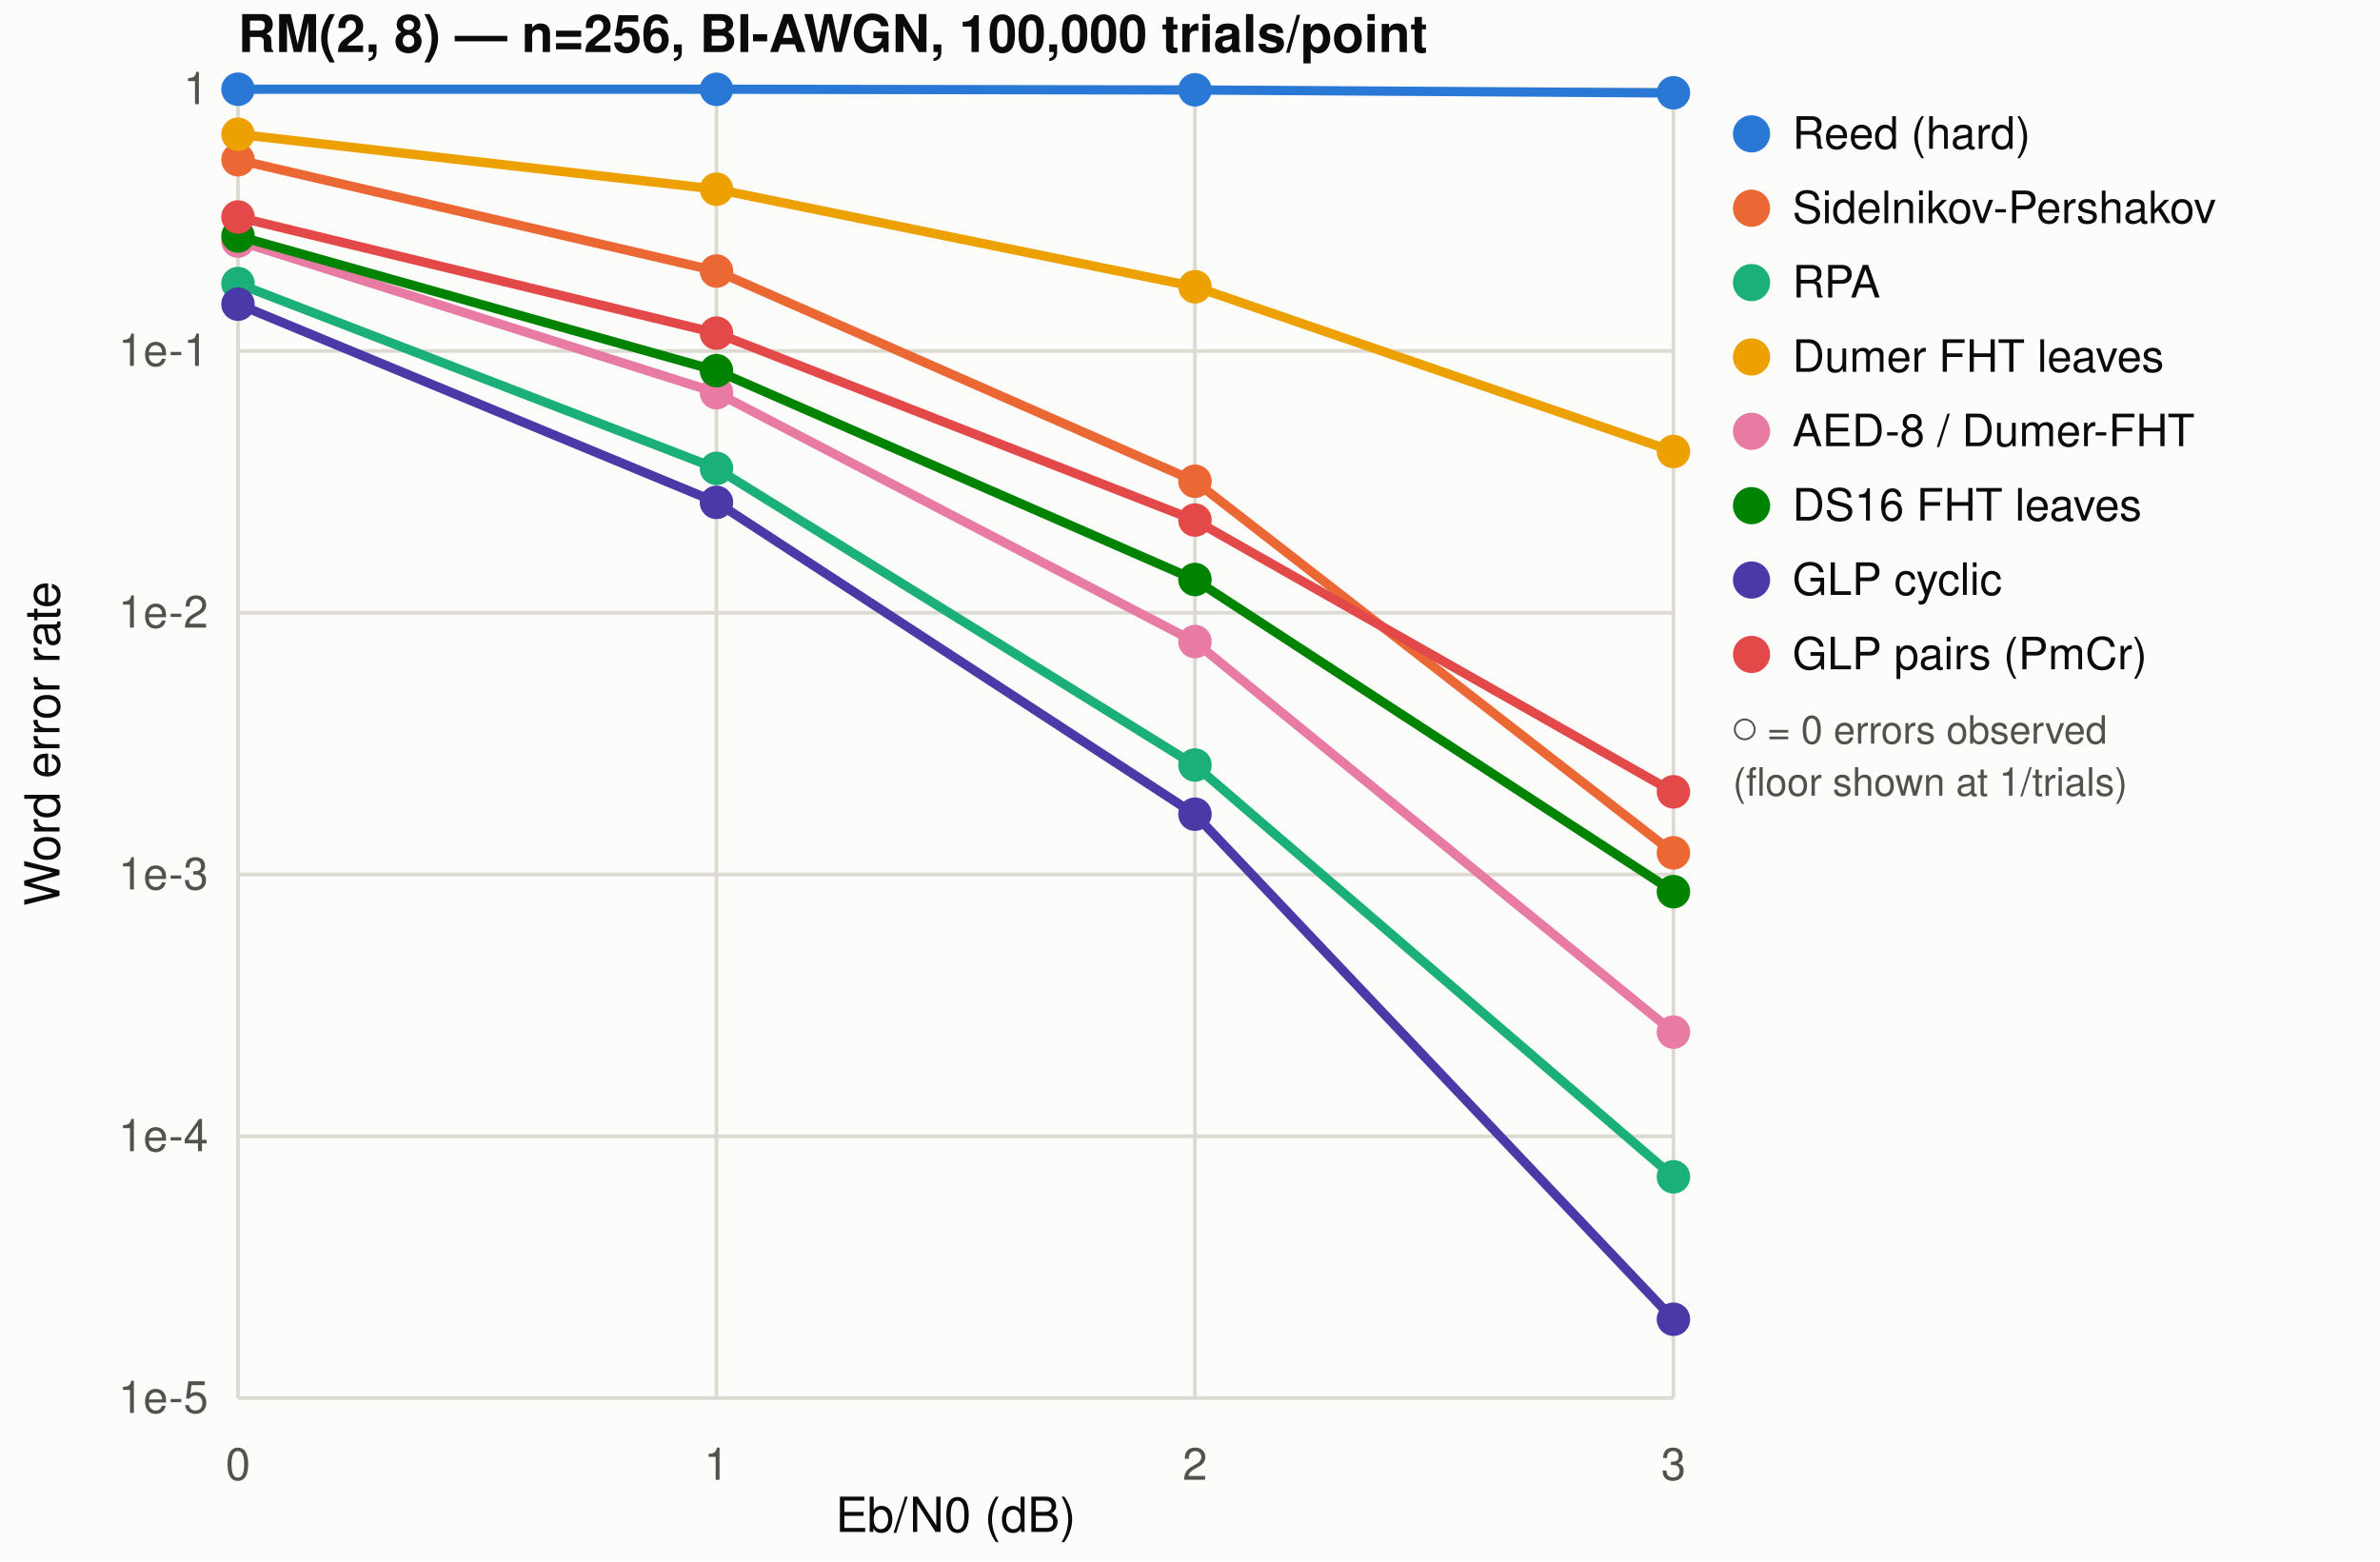
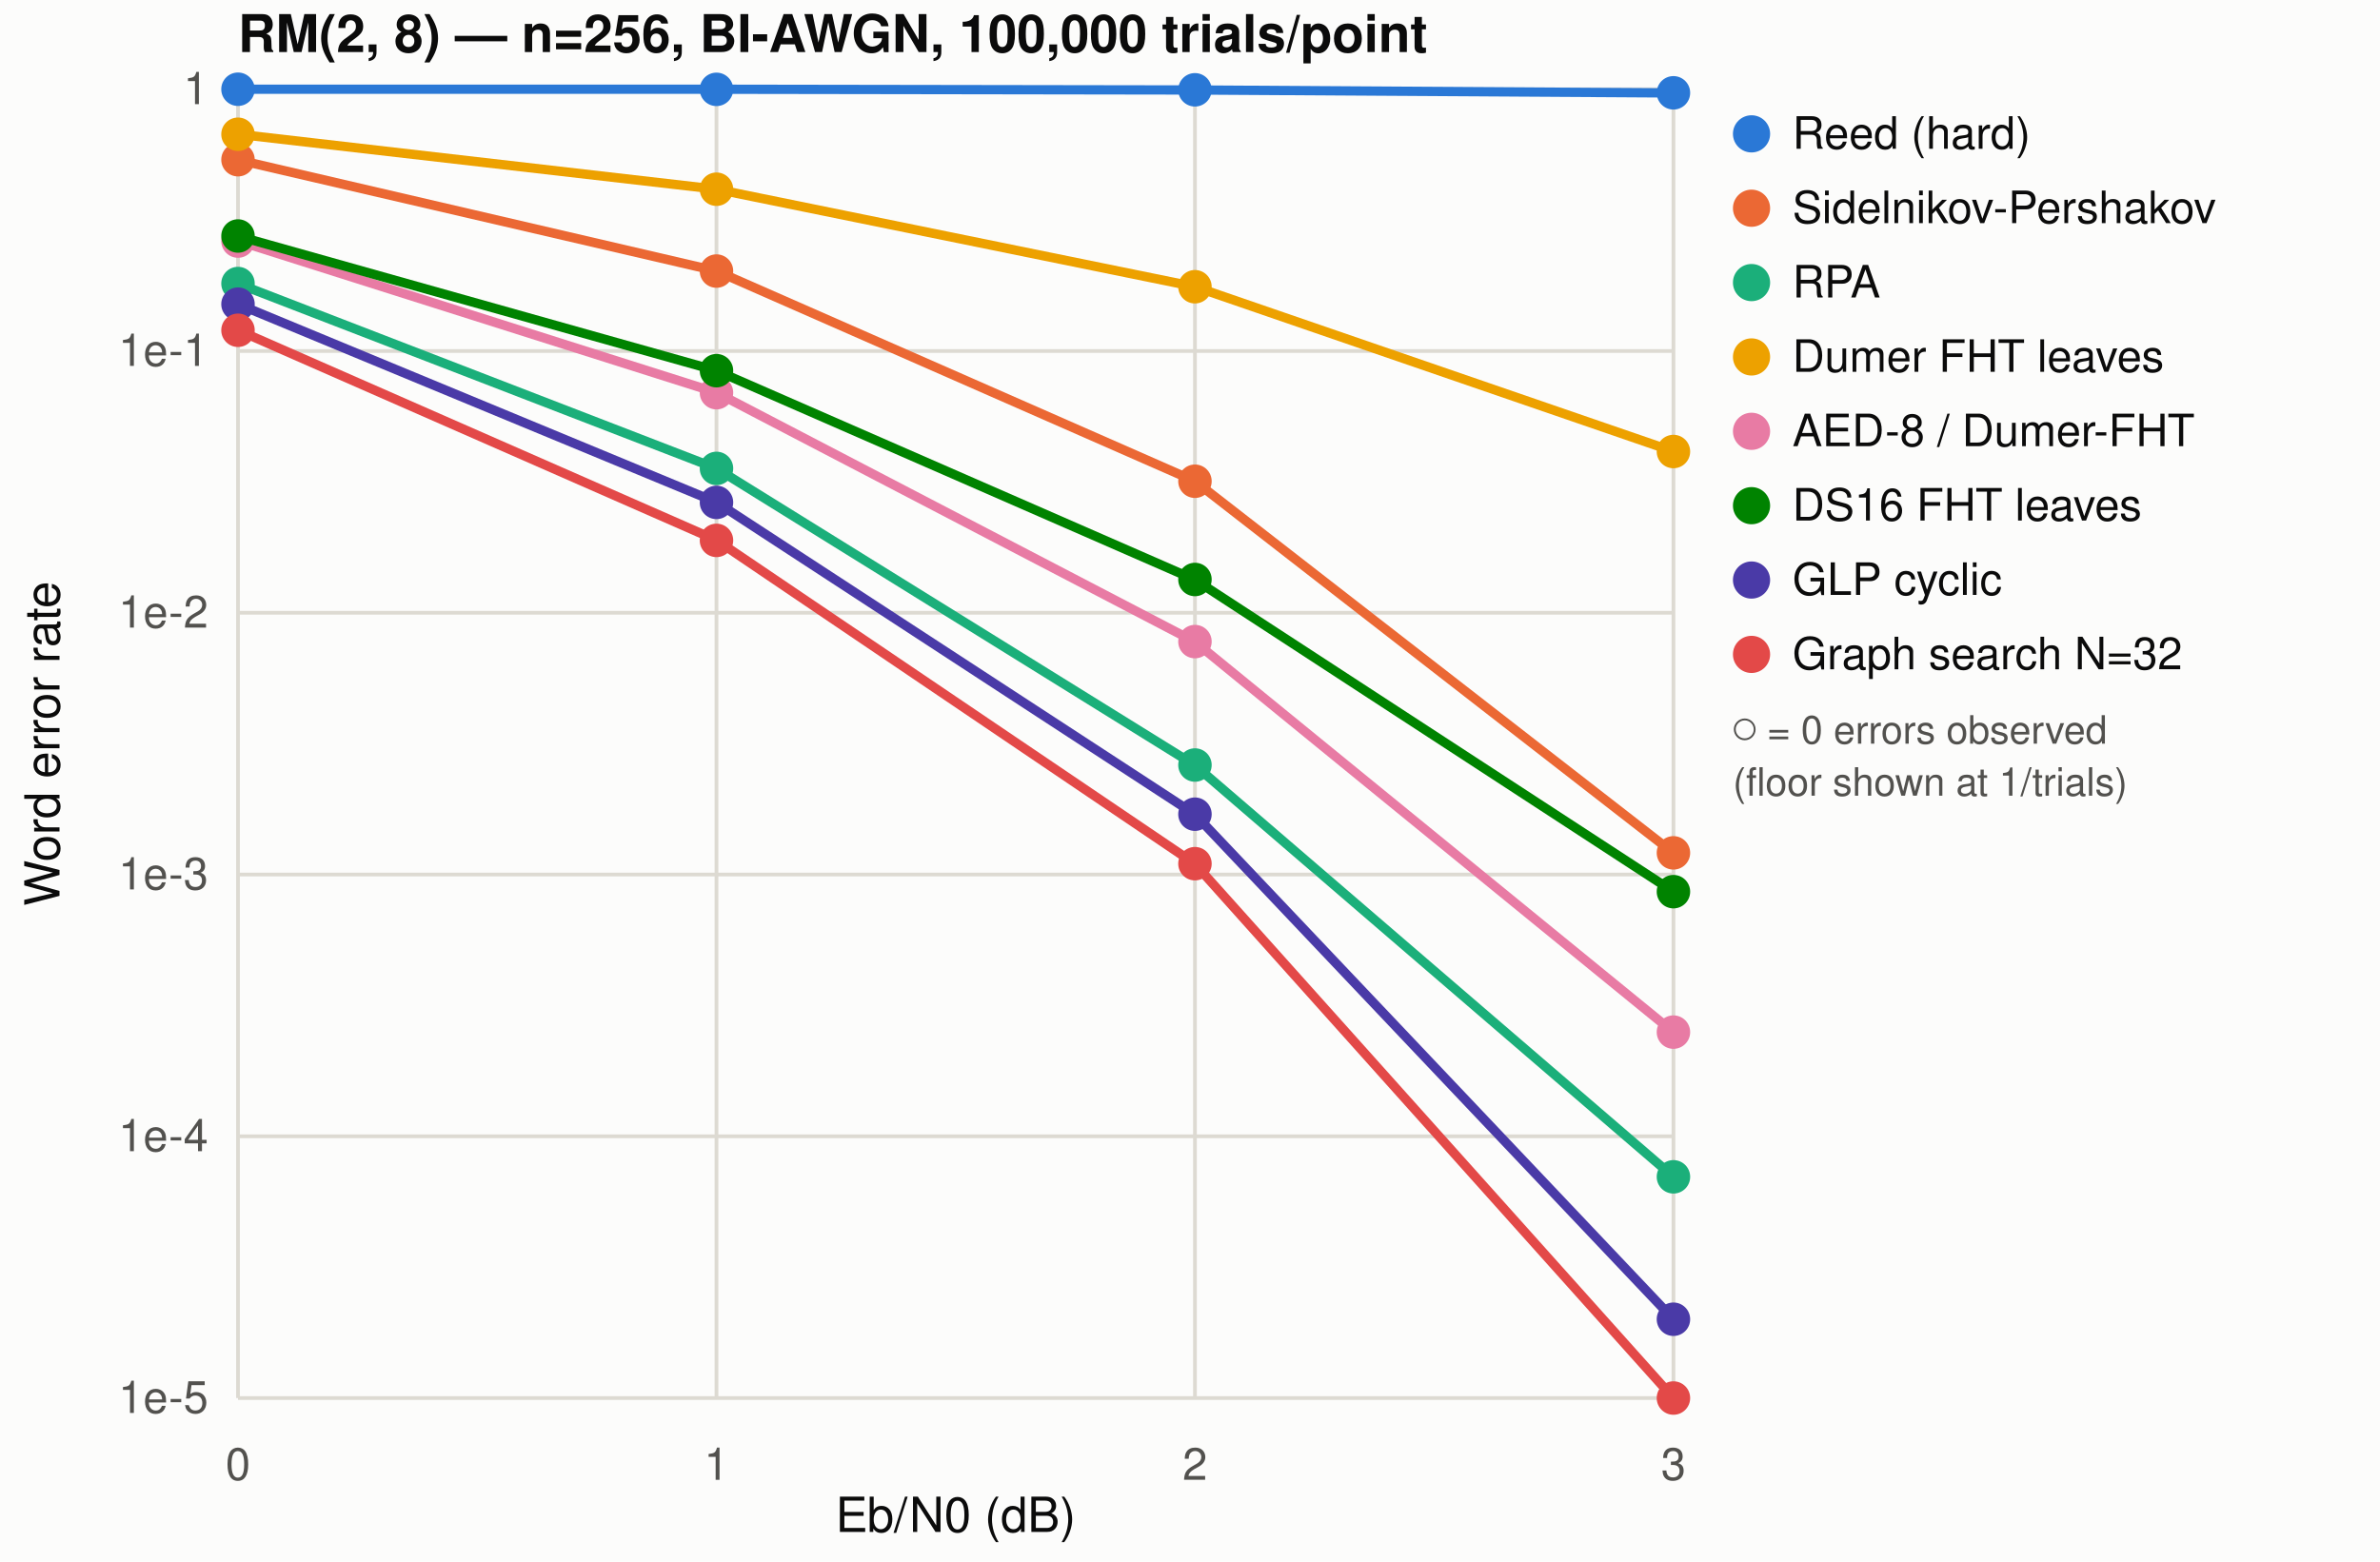
<svg xmlns="http://www.w3.org/2000/svg" viewBox="0 0 640 420" font-family="-apple-system,Helvetica,Arial,sans-serif">
  <rect width="640" height="420" fill="#fcfcfb" />
  <line x1="64" y1="376.0" x2="450" y2="376.0" stroke="#dddad2" stroke-width="1" />
  <text x="56" y="380.0" font-size="12" fill="#52514e" text-anchor="end">1e-5</text>
  <line x1="64" y1="305.6" x2="450" y2="305.6" stroke="#dddad2" stroke-width="1" />
  <text x="56" y="309.6" font-size="12" fill="#52514e" text-anchor="end">1e-4</text>
  <line x1="64" y1="235.2" x2="450" y2="235.2" stroke="#dddad2" stroke-width="1" />
  <text x="56" y="239.2" font-size="12" fill="#52514e" text-anchor="end">1e-3</text>
  <line x1="64" y1="164.8" x2="450" y2="164.8" stroke="#dddad2" stroke-width="1" />
  <text x="56" y="168.8" font-size="12" fill="#52514e" text-anchor="end">1e-2</text>
  <line x1="64" y1="94.4" x2="450" y2="94.4" stroke="#dddad2" stroke-width="1" />
  <text x="56" y="98.4" font-size="12" fill="#52514e" text-anchor="end">1e-1</text>
  <line x1="64" y1="24.0" x2="450" y2="24.0" stroke="#dddad2" stroke-width="1" />
  <text x="56" y="28.0" font-size="12" fill="#52514e" text-anchor="end">1</text>
  <line x1="64.0" y1="24" x2="64.0" y2="376" stroke="#dddad2" stroke-width="1" />
  <text x="64.0" y="398" font-size="12" fill="#52514e" text-anchor="middle">0</text>
  <line x1="192.667" y1="24" x2="192.667" y2="376" stroke="#dddad2" stroke-width="1" />
  <text x="192.667" y="398" font-size="12" fill="#52514e" text-anchor="middle">1</text>
  <line x1="321.333" y1="24" x2="321.333" y2="376" stroke="#dddad2" stroke-width="1" />
  <text x="321.333" y="398" font-size="12" fill="#52514e" text-anchor="middle">2</text>
  <line x1="450.0" y1="24" x2="450.0" y2="376" stroke="#dddad2" stroke-width="1" />
  <text x="450.0" y="398" font-size="12" fill="#52514e" text-anchor="middle">3</text>
  <text x="257.0" y="412" font-size="13" fill="#0b0b0b" text-anchor="middle">Eb/N0 (dB)</text>
  <text x="16" y="200.0" font-size="13" fill="#0b0b0b" text-anchor="middle" transform="rotate(-90 16 200.0)">Word error rate</text>
  <text x="64" y="14" font-size="14" fill="#0b0b0b" font-weight="600">RM(2, 8) — n=256, BI-AWGN, 100,000 trials/point</text>
  <path d="M64.0,24.0 L192.7,24.0 L321.3,24.2 L450.0,25.0" fill="none" stroke="#2a78d6" stroke-width="2.5" />
  <circle cx="64.0" cy="24.0" r="4.5" fill="#2a78d6" />
  <circle cx="192.667" cy="24.031" r="4.5" fill="#2a78d6" />
  <circle cx="321.333" cy="24.153" r="4.5" fill="#2a78d6" />
  <circle cx="450.0" cy="24.963" r="4.5" fill="#2a78d6" />
  <path d="M64.0,43.0 L192.7,72.9 L321.3,129.4 L450.0,229.4" fill="none" stroke="#eb6834" stroke-width="2.5" />
  <circle cx="64.0" cy="42.953" r="4.5" fill="#eb6834" />
  <circle cx="192.667" cy="72.903" r="4.5" fill="#eb6834" />
  <circle cx="321.333" cy="129.429" r="4.5" fill="#eb6834" />
  <circle cx="450.0" cy="229.372" r="4.5" fill="#eb6834" />
  <path d="M64.0,76.3 L192.7,126.0 L321.3,205.8 L450.0,316.5" fill="none" stroke="#1baf7a" stroke-width="2.5" />
  <circle cx="64.0" cy="76.259" r="4.5" fill="#1baf7a" />
  <circle cx="192.667" cy="125.978" r="4.5" fill="#1baf7a" />
  <circle cx="321.333" cy="205.752" r="4.5" fill="#1baf7a" />
  <circle cx="450.0" cy="316.505" r="4.5" fill="#1baf7a" />
  <path d="M64.0,36.1 L192.7,50.9 L321.3,77.1 L450.0,121.4" fill="none" stroke="#eda100" stroke-width="2.5" />
  <circle cx="64.0" cy="36.108" r="4.5" fill="#eda100" />
  <circle cx="192.667" cy="50.889" r="4.5" fill="#eda100" />
  <circle cx="321.333" cy="77.116" r="4.5" fill="#eda100" />
  <circle cx="450.0" cy="121.437" r="4.5" fill="#eda100" />
  <path d="M64.0,64.8 L192.7,105.6 L321.3,172.6 L450.0,277.6" fill="none" stroke="#e87ba4" stroke-width="2.5" />
  <circle cx="64.0" cy="64.835" r="4.5" fill="#e87ba4" />
  <circle cx="192.667" cy="105.612" r="4.5" fill="#e87ba4" />
  <circle cx="321.333" cy="172.554" r="4.5" fill="#e87ba4" />
  <circle cx="450.0" cy="277.585" r="4.5" fill="#e87ba4" />
  <path d="M64.0,63.5 L192.7,99.7 L321.3,155.9 L450.0,239.8" fill="none" stroke="#008300" stroke-width="2.5" />
  <circle cx="64.0" cy="63.471" r="4.5" fill="#008300" />
  <circle cx="192.667" cy="99.694" r="4.5" fill="#008300" />
  <circle cx="321.333" cy="155.852" r="4.5" fill="#008300" />
  <circle cx="450.0" cy="239.811" r="4.5" fill="#008300" />
  <path d="M64.0,81.8 L192.7,135.1 L321.3,219.0 L450.0,354.8" fill="none" stroke="#4a3aa7" stroke-width="2.5" />
  <circle cx="64.0" cy="81.8" r="4.5" fill="#4a3aa7" />
  <circle cx="192.667" cy="135.119" r="4.5" fill="#4a3aa7" />
  <circle cx="321.333" cy="218.976" r="4.5" fill="#4a3aa7" />
  <circle cx="450.0" cy="354.807" r="4.5" fill="#4a3aa7" />
-   <path d="M64.0,58.4 L192.7,89.6 L321.3,139.9 L450.0,213.0" fill="none" stroke="#e34948" stroke-width="2.5" />
-   <circle cx="64.0" cy="58.363" r="4.5" fill="#e34948" />
-   <circle cx="192.667" cy="89.6" r="4.5" fill="#e34948" />
-   <circle cx="321.333" cy="139.871" r="4.5" fill="#e34948" />
-   <circle cx="450.0" cy="212.956" r="4.5" fill="#e34948" />
+   <path d="M64.0,88.8 L192.7,145.3 L321.3,232.3 L450.0,376.0" fill="none" stroke="#e34948" stroke-width="2.5" />
+   <circle cx="64.0" cy="88.826" r="4.5" fill="#e34948" />
+   <circle cx="192.667" cy="145.337" r="4.5" fill="#e34948" />
+   <circle cx="321.333" cy="232.286" r="4.5" fill="#e34948" />
+   <circle cx="450.0" cy="376.0" r="4.5" fill="#e34948" />
  <circle cx="471" cy="36" r="5" fill="#2a78d6" />
  <text x="482" y="40" font-size="12" fill="#0b0b0b">Reed (hard)</text>
  <circle cx="471" cy="56" r="5" fill="#eb6834" />
  <text x="482" y="60" font-size="12" fill="#0b0b0b">Sidelnikov-Pershakov</text>
  <circle cx="471" cy="76" r="5" fill="#1baf7a" />
  <text x="482" y="80" font-size="12" fill="#0b0b0b">RPA</text>
  <circle cx="471" cy="96" r="5" fill="#eda100" />
  <text x="482" y="100" font-size="12" fill="#0b0b0b">Dumer FHT leaves</text>
  <circle cx="471" cy="116" r="5" fill="#e87ba4" />
  <text x="482" y="120" font-size="12" fill="#0b0b0b">AED-8 / Dumer-FHT</text>
  <circle cx="471" cy="136" r="5" fill="#008300" />
  <text x="482" y="140" font-size="12" fill="#0b0b0b">DS16 FHT leaves</text>
  <circle cx="471" cy="156" r="5" fill="#4a3aa7" />
  <text x="482" y="160" font-size="12" fill="#0b0b0b">GLP cyclic</text>
  <circle cx="471" cy="176" r="5" fill="#e34948" />
-   <text x="482" y="180" font-size="12" fill="#0b0b0b">GLP pairs (PmCr)</text>
+   <text x="482" y="180" font-size="12" fill="#0b0b0b">Graph search N=32</text>
  <text x="466" y="200" font-size="10.5" fill="#52514e">○ = 0 errors observed</text>
  <text x="466" y="214" font-size="10.5" fill="#52514e">(floor shown at 1/trials)</text>
</svg>
